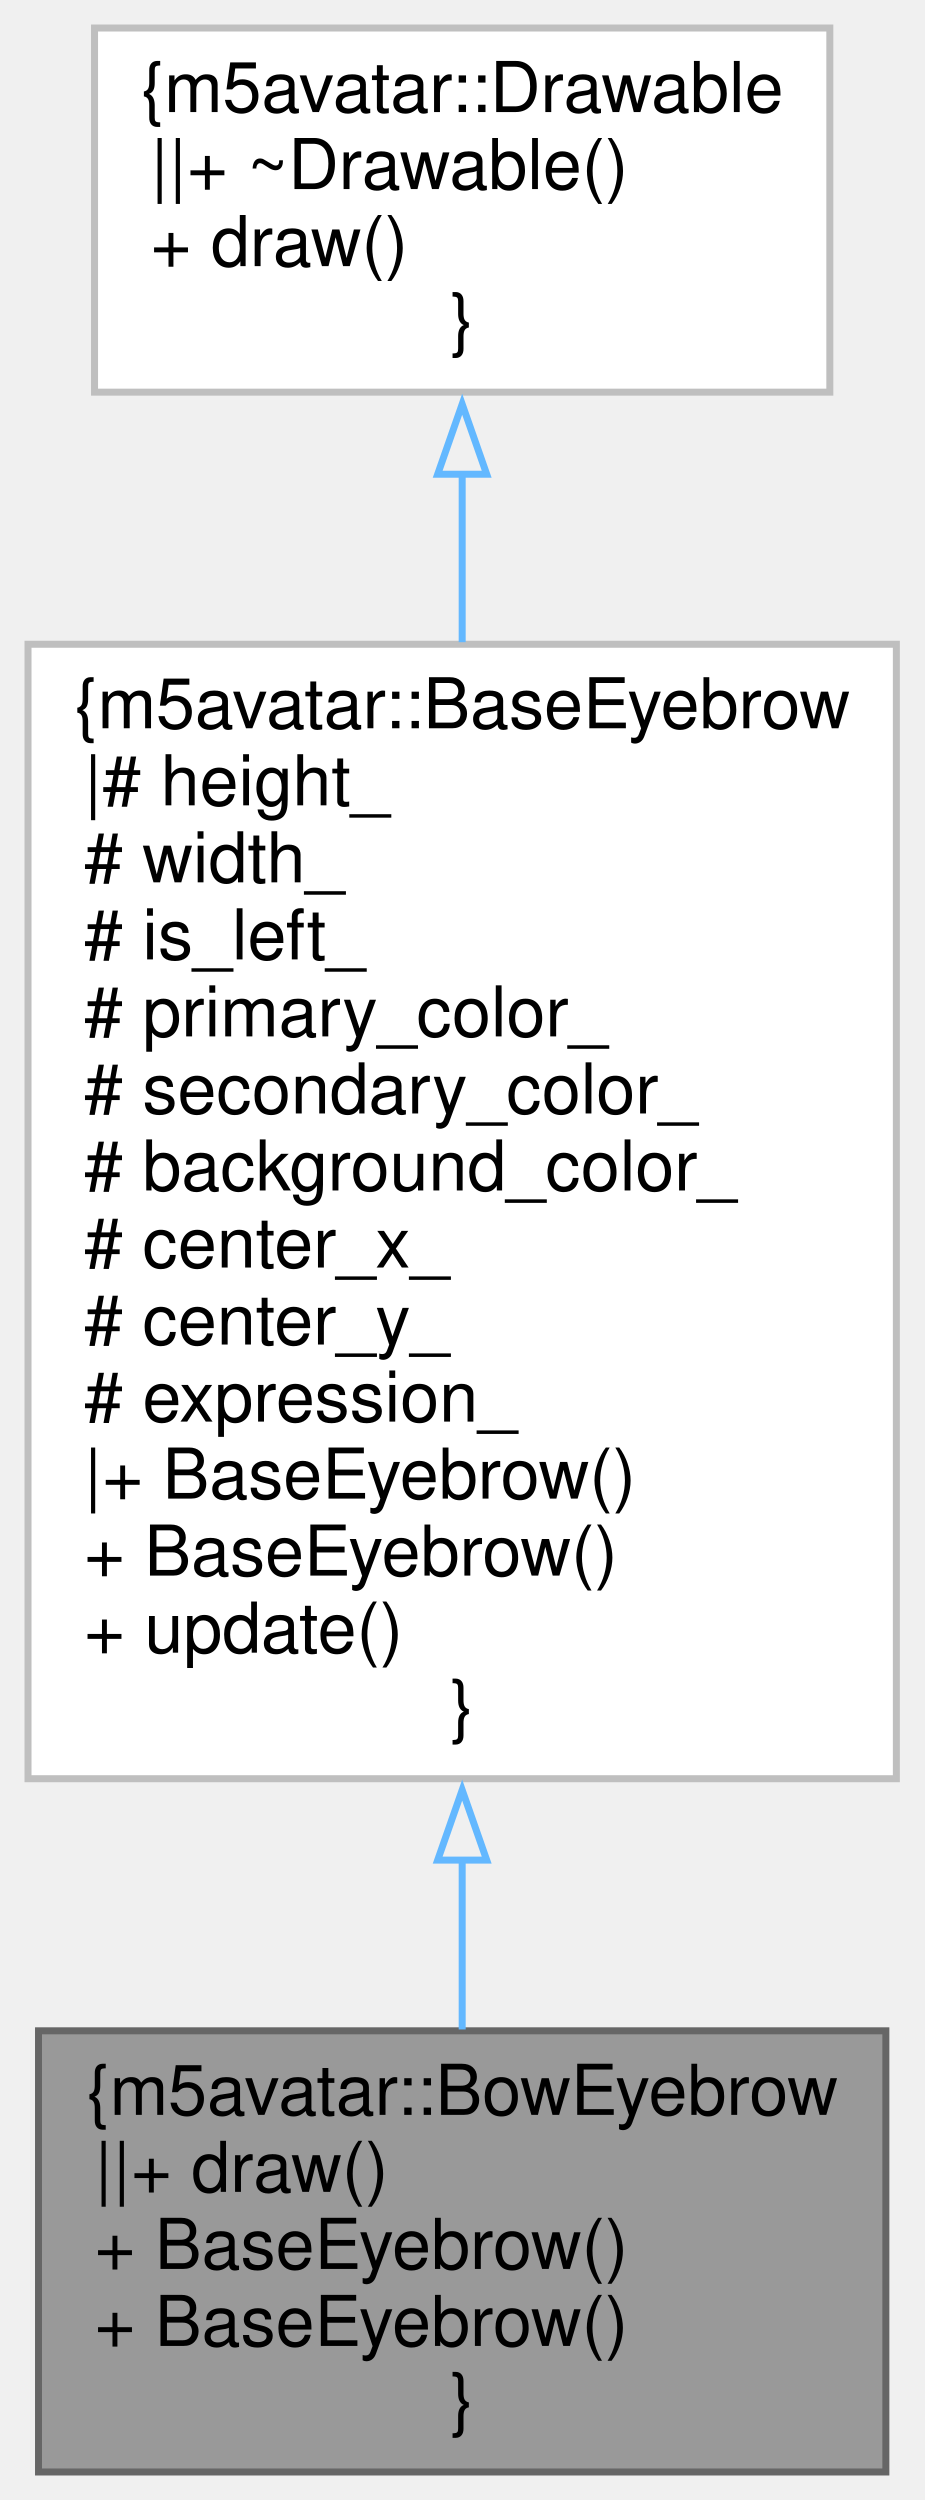
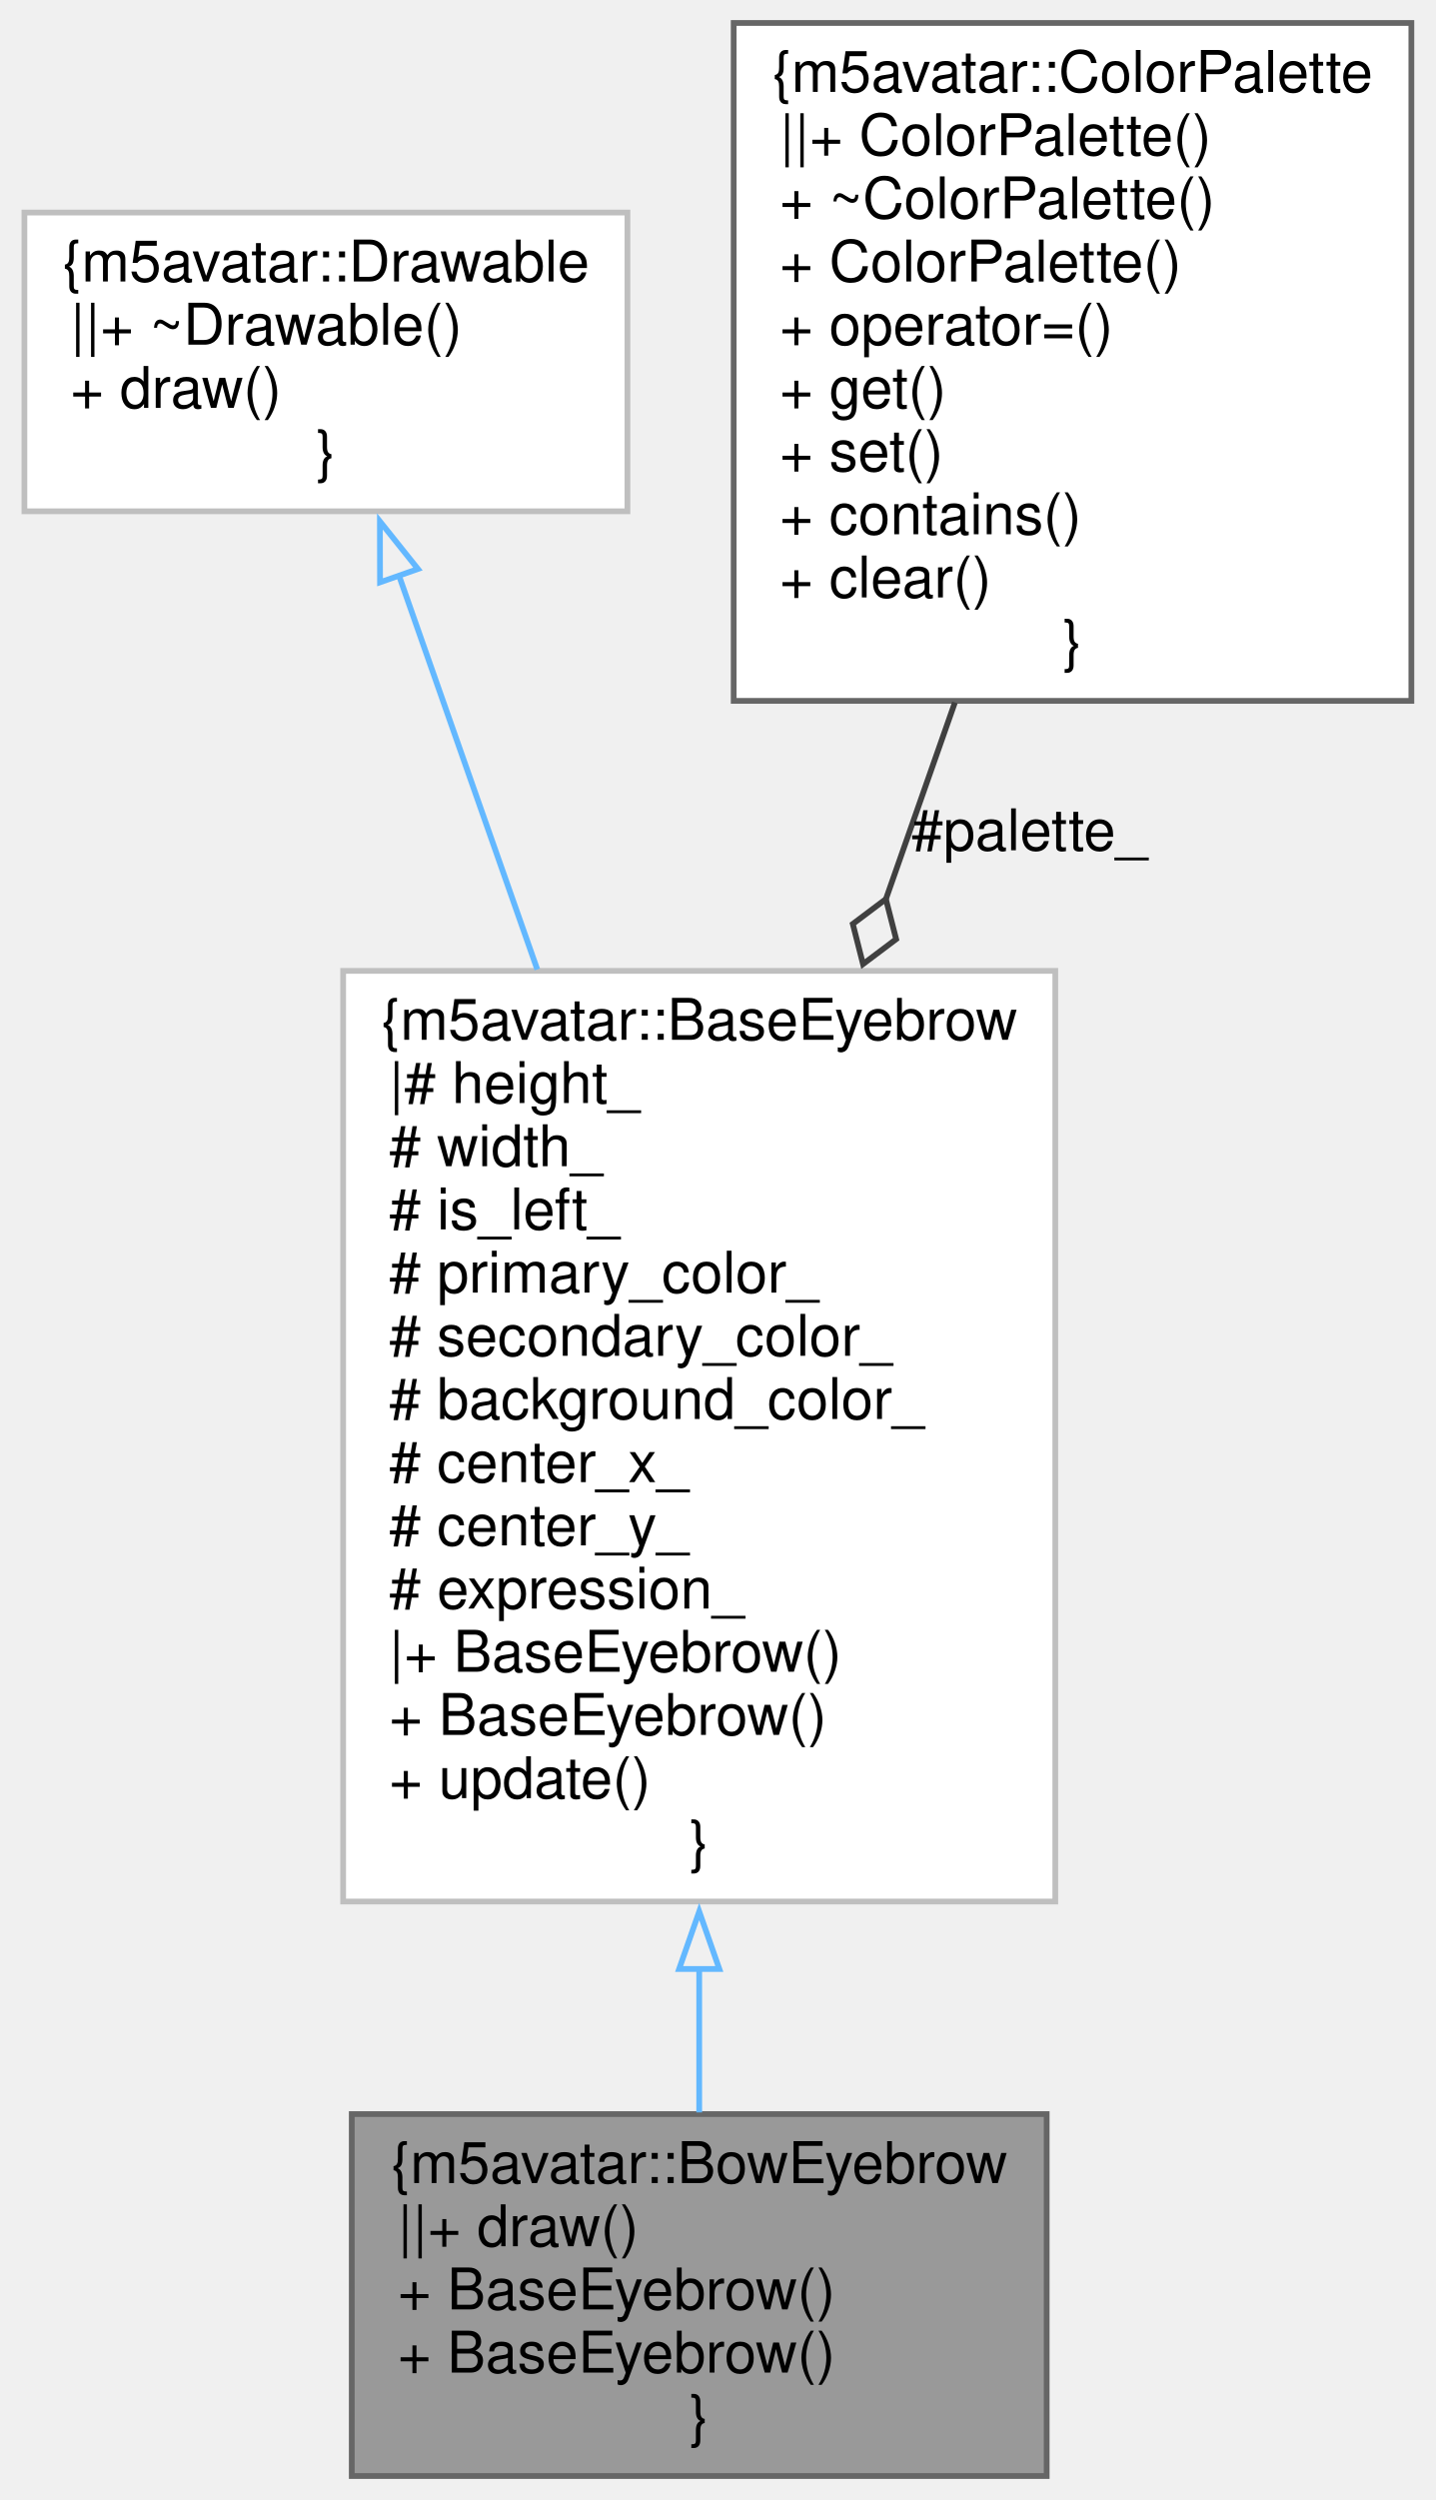
- <svg xmlns="http://www.w3.org/2000/svg" xmlns:xlink="http://www.w3.org/1999/xlink" width="132pt" height="357pt" viewBox="0.00 0.00 132.00 357.00">
-   <g id="graph0" class="graph" transform="scale(1 1) rotate(0) translate(4 353)">
+ <svg xmlns="http://www.w3.org/2000/svg" xmlns:xlink="http://www.w3.org/1999/xlink" width="250pt" height="435pt" viewBox="0.00 0.00 249.50 435.00">
+   <g id="graph0" class="graph" transform="scale(1 1) rotate(0) translate(4 431)">
    <g id="node1" class="node">
      <g id="a_node1">
        <a xlink:title=" ">
-           <polygon fill="#999999" stroke="#666666" points="122.5,-63 1.5,-63 1.5,0 122.5,0 122.5,-63" />
-           <text text-anchor="middle" x="62" y="-51" font-family="Helvetica,sans-Serif" font-size="10.00">{m5avatar::BowEyebrow</text>
-           <text text-anchor="start" x="9.5" y="-40" font-family="Helvetica,sans-Serif" font-size="10.00">||+ draw()</text>
-           <text text-anchor="start" x="9.5" y="-29" font-family="Helvetica,sans-Serif" font-size="10.00">+ BaseEyebrow()</text>
-           <text text-anchor="start" x="9.5" y="-18" font-family="Helvetica,sans-Serif" font-size="10.00">+ BaseEyebrow()</text>
-           <text text-anchor="middle" x="62" y="-7" font-family="Helvetica,sans-Serif" font-size="10.00">}</text>
+           <polygon fill="#999999" stroke="#666666" points="178,-63 57,-63 57,0 178,0 178,-63" />
+           <text text-anchor="middle" x="117.5" y="-51" font-family="Helvetica,sans-Serif" font-size="10.00">{m5avatar::BowEyebrow</text>
+           <text text-anchor="start" x="65" y="-40" font-family="Helvetica,sans-Serif" font-size="10.00">||+ draw()</text>
+           <text text-anchor="start" x="65" y="-29" font-family="Helvetica,sans-Serif" font-size="10.00">+ BaseEyebrow()</text>
+           <text text-anchor="start" x="65" y="-18" font-family="Helvetica,sans-Serif" font-size="10.00">+ BaseEyebrow()</text>
+           <text text-anchor="middle" x="117.5" y="-7" font-family="Helvetica,sans-Serif" font-size="10.00">}</text>
        </a>
      </g>
    </g>
    <g id="node2" class="node">
      <g id="a_node2">
        <a xlink:href="classm5avatar_1_1_base_eyebrow.html" target="_top" xlink:title=" ">
-           <polygon fill="white" stroke="#bfbfbf" points="124,-261 0,-261 0,-99 124,-99 124,-261" />
-           <text text-anchor="middle" x="62" y="-249" font-family="Helvetica,sans-Serif" font-size="10.00">{m5avatar::BaseEyebrow</text>
-           <text text-anchor="start" x="8" y="-238" font-family="Helvetica,sans-Serif" font-size="10.00">|# height_</text>
-           <text text-anchor="start" x="8" y="-227" font-family="Helvetica,sans-Serif" font-size="10.00"># width_</text>
-           <text text-anchor="start" x="8" y="-216" font-family="Helvetica,sans-Serif" font-size="10.00"># is_left_</text>
-           <text text-anchor="start" x="8" y="-205" font-family="Helvetica,sans-Serif" font-size="10.00"># primary_color_</text>
-           <text text-anchor="start" x="8" y="-194" font-family="Helvetica,sans-Serif" font-size="10.00"># secondary_color_</text>
-           <text text-anchor="start" x="8" y="-183" font-family="Helvetica,sans-Serif" font-size="10.00"># background_color_</text>
-           <text text-anchor="start" x="8" y="-172" font-family="Helvetica,sans-Serif" font-size="10.00"># center_x_</text>
-           <text text-anchor="start" x="8" y="-161" font-family="Helvetica,sans-Serif" font-size="10.00"># center_y_</text>
-           <text text-anchor="start" x="8" y="-150" font-family="Helvetica,sans-Serif" font-size="10.00"># expression_</text>
-           <text text-anchor="start" x="8" y="-139" font-family="Helvetica,sans-Serif" font-size="10.00">|+ BaseEyebrow()</text>
-           <text text-anchor="start" x="8" y="-128" font-family="Helvetica,sans-Serif" font-size="10.00">+ BaseEyebrow()</text>
-           <text text-anchor="start" x="8" y="-117" font-family="Helvetica,sans-Serif" font-size="10.00">+ update()</text>
-           <text text-anchor="middle" x="62" y="-106" font-family="Helvetica,sans-Serif" font-size="10.00">}</text>
+           <polygon fill="white" stroke="#bfbfbf" points="179.5,-262 55.5,-262 55.5,-100 179.5,-100 179.5,-262" />
+           <text text-anchor="middle" x="117.5" y="-250" font-family="Helvetica,sans-Serif" font-size="10.00">{m5avatar::BaseEyebrow</text>
+           <text text-anchor="start" x="63.5" y="-239" font-family="Helvetica,sans-Serif" font-size="10.00">|# height_</text>
+           <text text-anchor="start" x="63.5" y="-228" font-family="Helvetica,sans-Serif" font-size="10.00"># width_</text>
+           <text text-anchor="start" x="63.5" y="-217" font-family="Helvetica,sans-Serif" font-size="10.00"># is_left_</text>
+           <text text-anchor="start" x="63.5" y="-206" font-family="Helvetica,sans-Serif" font-size="10.00"># primary_color_</text>
+           <text text-anchor="start" x="63.5" y="-195" font-family="Helvetica,sans-Serif" font-size="10.00"># secondary_color_</text>
+           <text text-anchor="start" x="63.5" y="-184" font-family="Helvetica,sans-Serif" font-size="10.00"># background_color_</text>
+           <text text-anchor="start" x="63.5" y="-173" font-family="Helvetica,sans-Serif" font-size="10.00"># center_x_</text>
+           <text text-anchor="start" x="63.5" y="-162" font-family="Helvetica,sans-Serif" font-size="10.00"># center_y_</text>
+           <text text-anchor="start" x="63.5" y="-151" font-family="Helvetica,sans-Serif" font-size="10.00"># expression_</text>
+           <text text-anchor="start" x="63.5" y="-140" font-family="Helvetica,sans-Serif" font-size="10.00">|+ BaseEyebrow()</text>
+           <text text-anchor="start" x="63.5" y="-129" font-family="Helvetica,sans-Serif" font-size="10.00">+ BaseEyebrow()</text>
+           <text text-anchor="start" x="63.5" y="-118" font-family="Helvetica,sans-Serif" font-size="10.00">+ update()</text>
+           <text text-anchor="middle" x="117.5" y="-107" font-family="Helvetica,sans-Serif" font-size="10.00">}</text>
        </a>
      </g>
    </g>
    <g id="edge1" class="edge">
-       <path fill="none" stroke="#63b8ff" d="M62,-87.41C62,-78.8 62,-70.56 62,-63.19" />
-       <polygon fill="none" stroke="#63b8ff" points="58.5,-87.38 62,-97.38 65.5,-87.38 58.5,-87.38" />
+       <path fill="none" stroke="#63b8ff" d="M117.5,-88.33C117.5,-79.43 117.5,-70.89 117.5,-63.29" />
+       <polygon fill="none" stroke="#63b8ff" points="114,-88.26 117.5,-98.26 121,-88.26 114,-88.26" />
    </g>
    <g id="node3" class="node">
      <g id="a_node3">
        <a xlink:href="classm5avatar_1_1_drawable.html" target="_top" xlink:title=" ">
-           <polygon fill="white" stroke="#bfbfbf" points="114.5,-349 9.5,-349 9.5,-297 114.5,-297 114.5,-349" />
-           <text text-anchor="middle" x="62" y="-337" font-family="Helvetica,sans-Serif" font-size="10.00">{m5avatar::Drawable</text>
-           <text text-anchor="start" x="17.5" y="-326" font-family="Helvetica,sans-Serif" font-size="10.00">||+ ~Drawable()</text>
-           <text text-anchor="start" x="17.5" y="-315" font-family="Helvetica,sans-Serif" font-size="10.00">+ draw()</text>
-           <text text-anchor="middle" x="62" y="-304" font-family="Helvetica,sans-Serif" font-size="10.00">}</text>
+           <polygon fill="white" stroke="#bfbfbf" points="105,-394 0,-394 0,-342 105,-342 105,-394" />
+           <text text-anchor="middle" x="52.5" y="-382" font-family="Helvetica,sans-Serif" font-size="10.00">{m5avatar::Drawable</text>
+           <text text-anchor="start" x="8" y="-371" font-family="Helvetica,sans-Serif" font-size="10.00">||+ ~Drawable()</text>
+           <text text-anchor="start" x="8" y="-360" font-family="Helvetica,sans-Serif" font-size="10.00">+ draw()</text>
+           <text text-anchor="middle" x="52.5" y="-349" font-family="Helvetica,sans-Serif" font-size="10.00">}</text>
        </a>
      </g>
    </g>
    <g id="edge2" class="edge">
-       <path fill="none" stroke="#63b8ff" d="M62,-285.55C62,-277.98 62,-269.73 62,-261.29" />
-       <polygon fill="none" stroke="#63b8ff" points="58.5,-285.28 62,-295.28 65.5,-285.28 58.5,-285.28" />
+       <path fill="none" stroke="#63b8ff" d="M65.22,-330.81C72.1,-311.21 80.9,-286.18 89.3,-262.25" />
+       <polygon fill="none" stroke="#63b8ff" points="61.92,-329.64 61.9,-340.24 68.52,-331.96 61.92,-329.64" />
+     </g>
+     <g id="node4" class="node">
+       <g id="a_node4">
+         <a xlink:href="classm5avatar_1_1_color_palette.html" target="_top" xlink:title=" ">
+           <polygon fill="white" stroke="#666666" points="241.5,-427 123.5,-427 123.5,-309 241.5,-309 241.5,-427" />
+           <text text-anchor="middle" x="182.5" y="-415" font-family="Helvetica,sans-Serif" font-size="10.00">{m5avatar::ColorPalette</text>
+           <text text-anchor="start" x="131.5" y="-404" font-family="Helvetica,sans-Serif" font-size="10.00">||+ ColorPalette()</text>
+           <text text-anchor="start" x="131.5" y="-393" font-family="Helvetica,sans-Serif" font-size="10.00">+ ~ColorPalette()</text>
+           <text text-anchor="start" x="131.5" y="-382" font-family="Helvetica,sans-Serif" font-size="10.00">+ ColorPalette()</text>
+           <text text-anchor="start" x="131.5" y="-371" font-family="Helvetica,sans-Serif" font-size="10.00">+ operator=()</text>
+           <text text-anchor="start" x="131.5" y="-360" font-family="Helvetica,sans-Serif" font-size="10.00">+ get()</text>
+           <text text-anchor="start" x="131.5" y="-349" font-family="Helvetica,sans-Serif" font-size="10.00">+ set()</text>
+           <text text-anchor="start" x="131.5" y="-338" font-family="Helvetica,sans-Serif" font-size="10.00">+ contains()</text>
+           <text text-anchor="start" x="131.5" y="-327" font-family="Helvetica,sans-Serif" font-size="10.00">+ clear()</text>
+           <text text-anchor="middle" x="182.5" y="-316" font-family="Helvetica,sans-Serif" font-size="10.00">}</text>
+         </a>
+       </g>
+     </g>
+     <g id="edge3" class="edge">
+       <path fill="none" stroke="#404040" d="M162.02,-308.72C158.18,-297.79 154.08,-286.12 149.99,-274.46" />
+       <polygon fill="none" stroke="#404040" points="150,-274.5 144.24,-270.17 146.02,-263.18 151.79,-267.52 150,-274.5" />
+       <text text-anchor="middle" x="175" y="-283" font-family="Helvetica,sans-Serif" font-size="10.00"> #palette_</text>
    </g>
  </g>
</svg>
